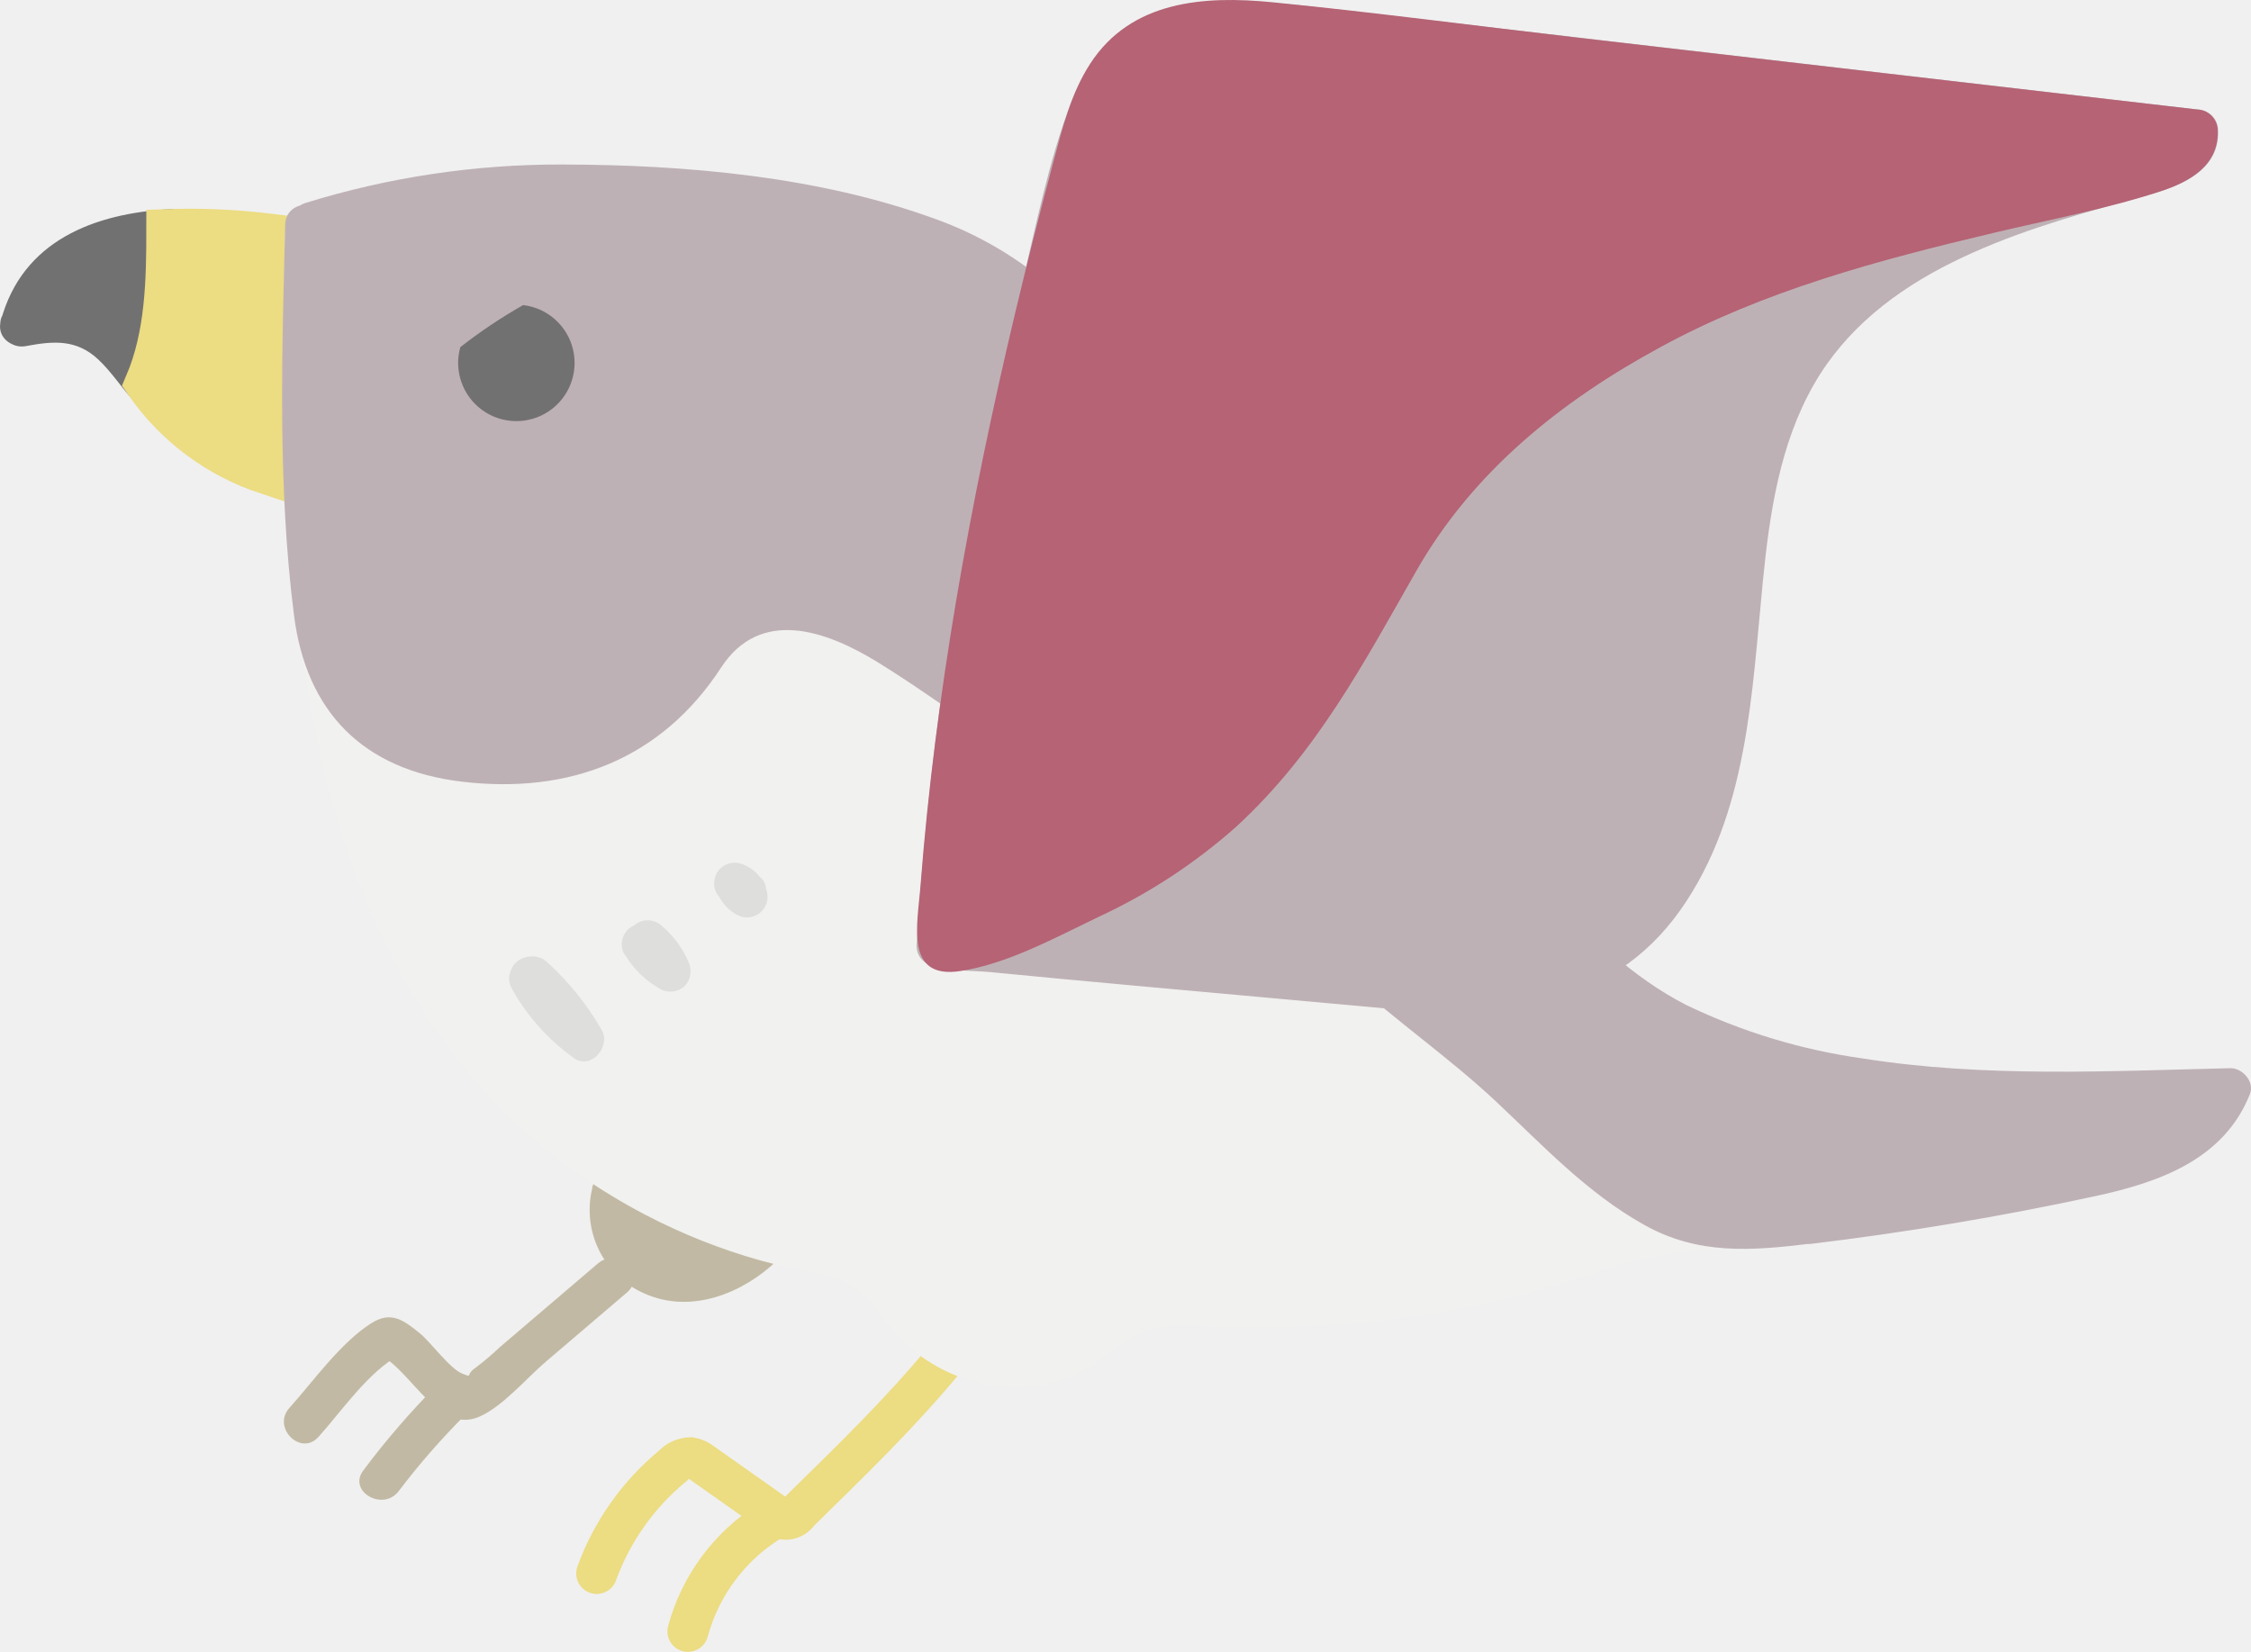
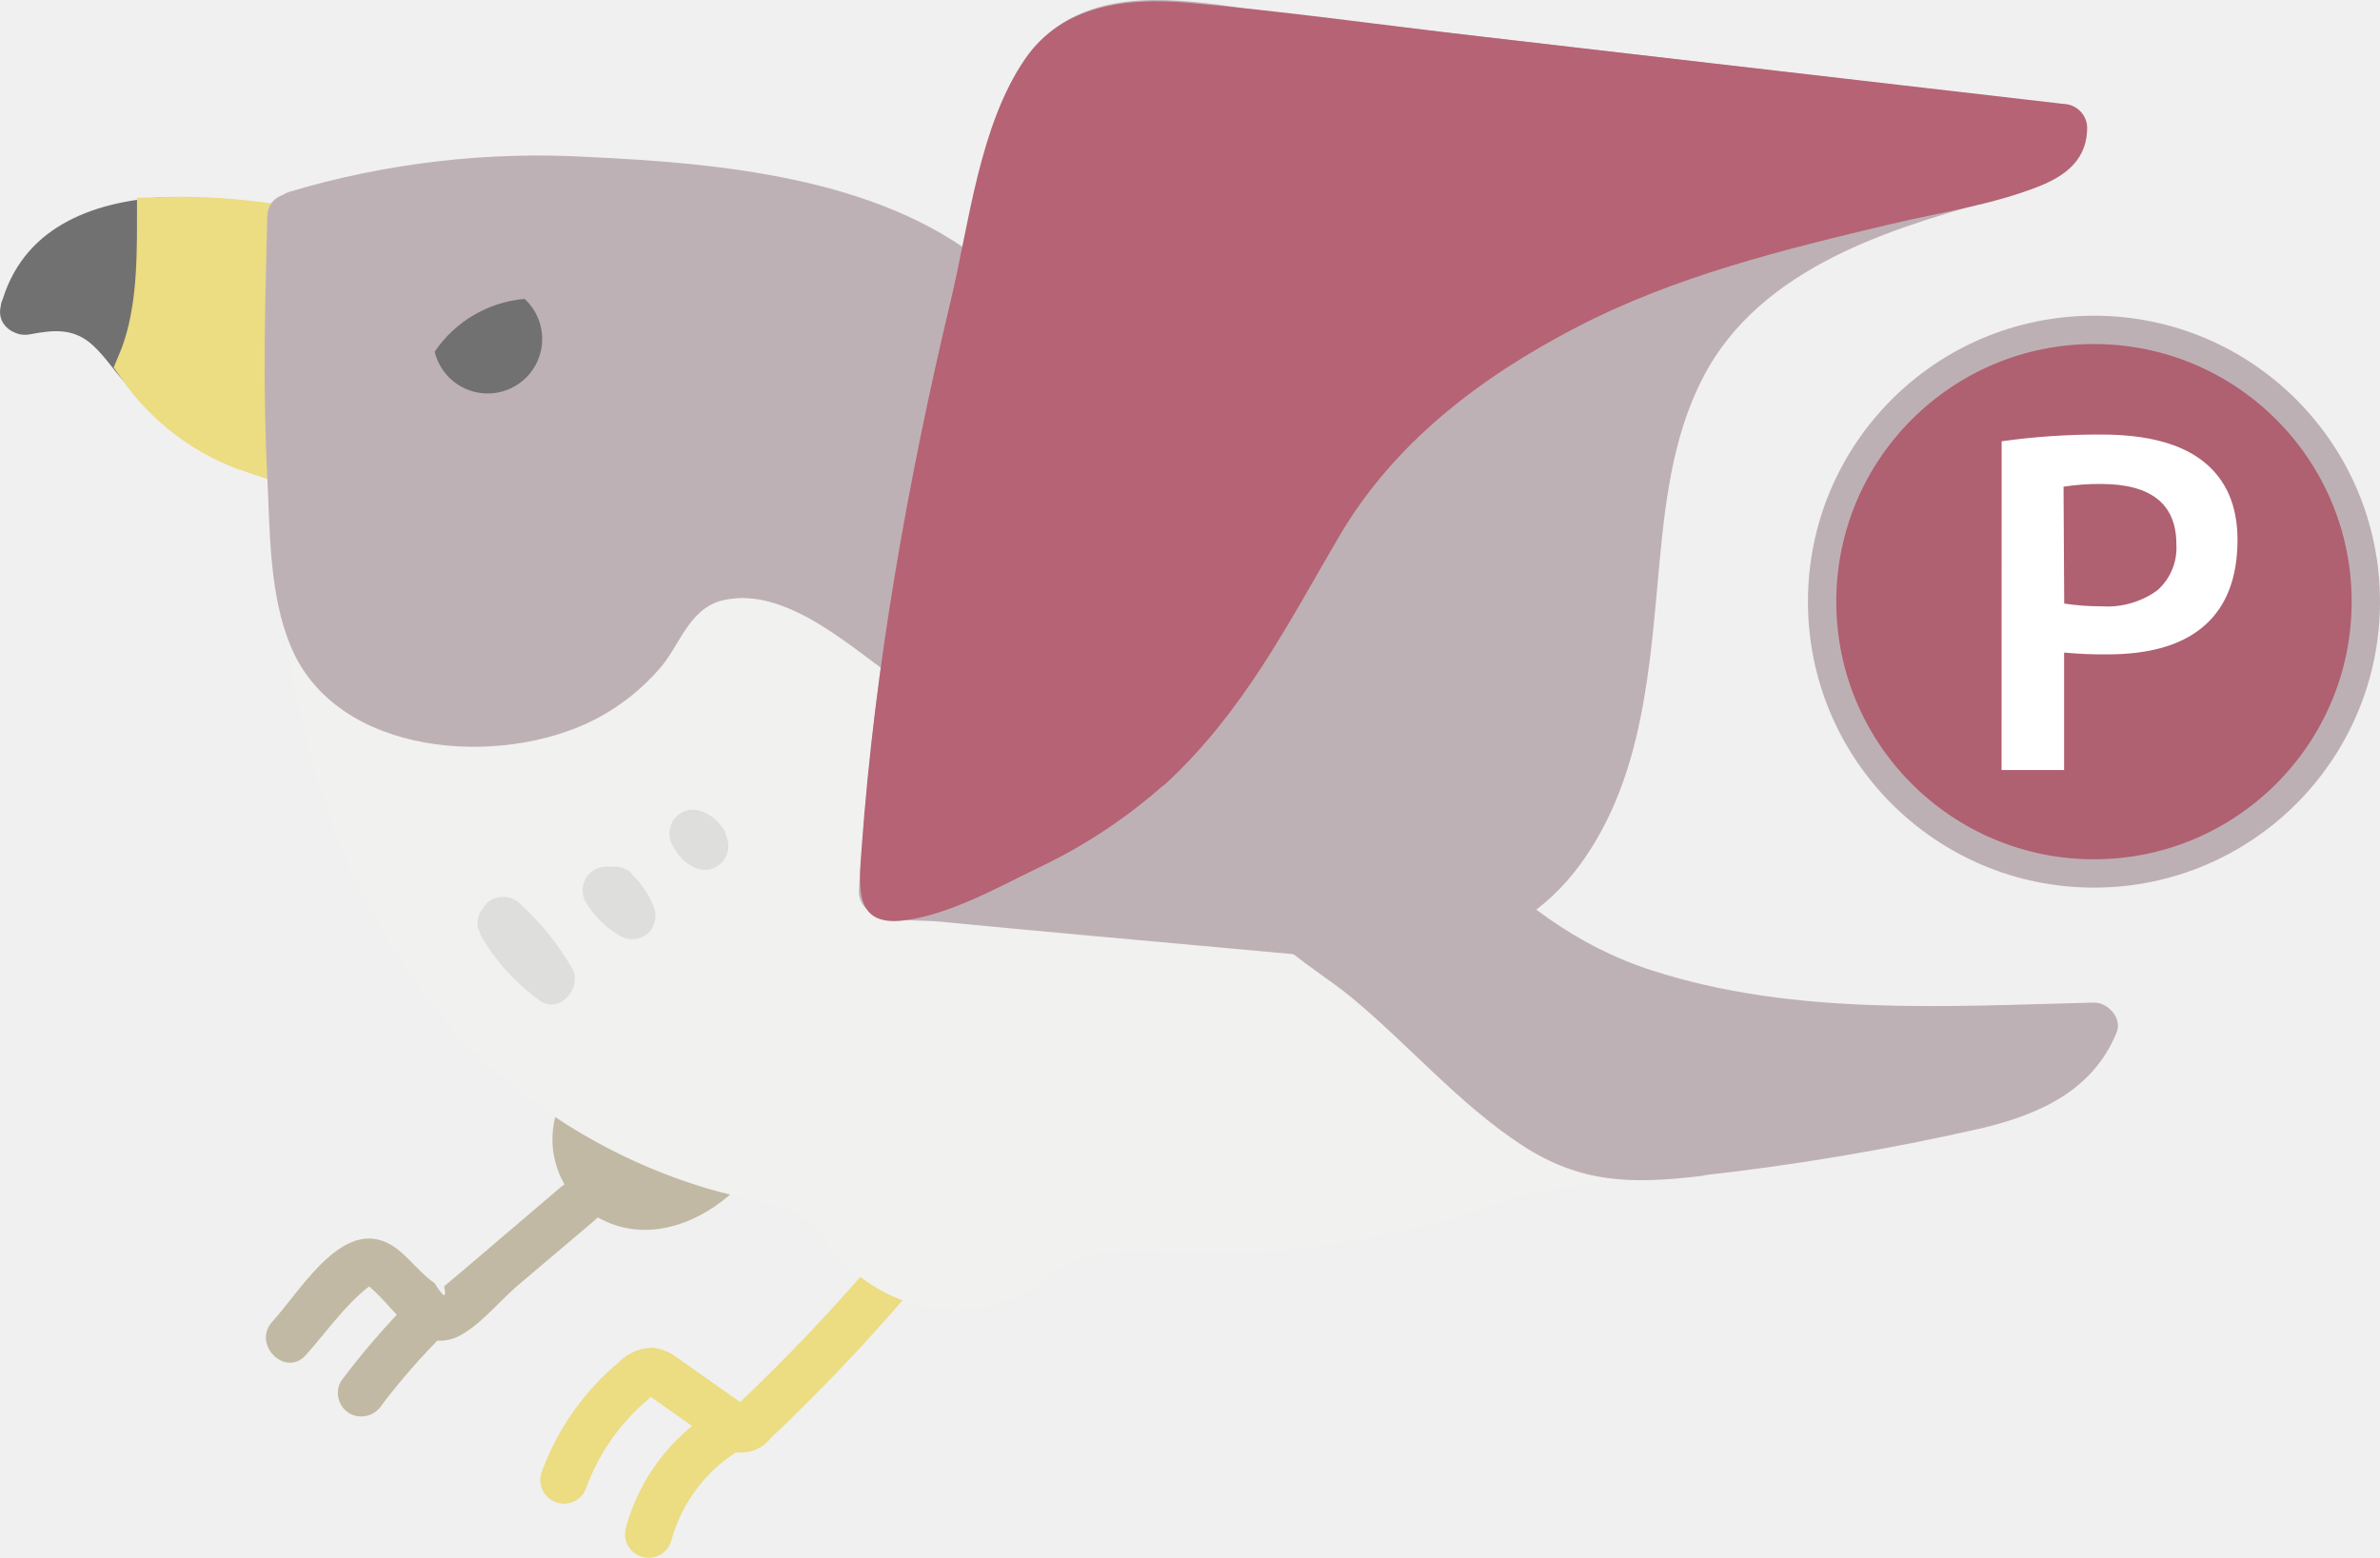
- <svg xmlns="http://www.w3.org/2000/svg" viewBox="0 0 274.44 201.41">
+ <svg xmlns="http://www.w3.org/2000/svg" viewBox="0 0 251.87 164.9">
  <g id="レイヤー_2" data-name="レイヤー 2">
-     <g id="レイヤー_5" data-name="レイヤー 5">
-       <path d="M2.51,39.79A17.54,17.54,0,0,1,9,39.39c3.74.69,6.12,4.23,8.36,7l.3.34C20.66,40.83,20.8,34.13,20.81,28,12.49,28.4,4.58,30.93,2.51,39.79Z" fill="#727171" />
-       <path d="M3.17,42.2c3.39-.64,6.18-.85,8.85,1.67,1.47,1.39,2.59,3.09,3.92,4.6A2.51,2.51,0,0,0,19.87,48c3-6.36,3.41-13.08,3.43-20a2.52,2.52,0,0,0-2.5-2.5C11.51,26,2.72,29.33.1,39.12c-.83,3.11,4,4.44,4.82,1.33,2-7.5,8.88-9.55,15.89-10L18.31,28c0,6-.18,12-2.75,17.49l3.93-.51c-2.16-2.44-3.92-5.18-6.82-6.83-3.37-1.91-7.18-1.41-10.82-.73C-1.32,38,0,42.79,3.17,42.2Z" fill="#727171" />
-       <path d="M20.34,28c0,6.18-.12,12.87-2.63,18.75A29.13,29.13,0,0,0,32.45,57.77l.24-29.24A80,80,0,0,0,20.34,28Z" fill="#ecdc82" stroke="#ecdc82" stroke-linecap="square" stroke-miterlimit="10" stroke-width="5" />
-       <path d="M115.36,165.53c-5.53,6.73-11.73,12.71-18,18.86a1.86,1.86,0,0,1-3,.19l-8.7-6.14a3.16,3.16,0,0,0-1.47-.69,3.09,3.09,0,0,0-2.17,1,30.48,30.48,0,0,0-9.27,13.11" fill="none" stroke="#ecdc82" stroke-linecap="round" stroke-miterlimit="10" stroke-width="5" />
-       <path d="M93.87,185.47a22.89,22.89,0,0,0-10,13.45" fill="none" stroke="#ecdc82" stroke-linecap="round" stroke-miterlimit="10" stroke-width="5" />
-       <path d="M72.9,154.06l-12,10.24a33.86,33.86,0,0,1-2.83,2.41c-1.47,1-.33,1.3-1.67.8-1.53-.57-3.87-3.84-5.21-4.93-2-1.62-3.5-2.75-5.91-1.24-3.74,2.37-7.05,7.05-10,10.34-2.15,2.39,1.38,5.93,3.54,3.54,2.83-3.14,6.17-8.07,10-10.06H46.24c4,2,7.21,9.8,12.24,7.57,2.84-1.26,5.7-4.67,8.07-6.69l9.89-8.44c2.45-2.09-1.1-5.61-3.54-3.54Z" fill="#c1b9a3" />
-       <path d="M53.23,168.94a98.33,98.33,0,0,0-8.93,10.35c-1.94,2.57,2.4,5.07,4.32,2.52a89.28,89.28,0,0,1,8.15-9.33c2.28-2.28-1.26-5.82-3.54-3.54Z" fill="#c1b9a3" />
-       <path d="M74.63,145.51c-1.47,4.25,1.77,9.16,6.1,10.36s9.09-.73,12.22-4" fill="#c1b9a3" />
-       <path d="M72.22,144.85a11.11,11.11,0,0,0,6.34,12.87c5.66,2.55,12,0,16.16-4,2.33-2.23-1.21-5.76-3.54-3.54-2.54,2.42-6.17,4.38-9.78,3.32A6.11,6.11,0,0,1,77,146.18c.83-3.11-4-4.44-4.82-1.33Z" fill="#c1b9a3" />
-       <path d="M37.27,28.4c-.49,19.37-1,38.92,2.76,57.93s12,37.71,26.58,50.51a69,69,0,0,0,33.13,15.91c2.47.45,5.1.83,7,2.45,1.45,1.23,2.28,3,3.35,4.58,4.91,7.15,15.94,9.1,23,4.08,2.13-1.52,4-3.58,6.46-4.38a15.19,15.19,0,0,1,5.49-.34c17.54.93,35-1,51.37-7.29,7.37-2.87,16.56-1.73,24.39-2.65a192.13,192.13,0,0,0,27.75-5.35c3.46-.94,7.67-3.06,7.25-6.62a118.71,118.71,0,0,1-51.47-12.49c-13.45-6.72-28.73-6.93-40.94-17C141.17,89.5,147.65,53.55,124.45,36c-6.77-5.13-15.2-7.53-23.54-9.19a167.74,167.74,0,0,0-38-3.13c-2,.06-18.5,2.31-25,4.51" fill="#f1f1ef" />
-       <path d="M34.77,28.4c-1.08,42.8.35,96.9,43.88,119.71a72.6,72.6,0,0,0,14.11,5.6c2.33.65,4.68,1.12,7.05,1.58,4.12.81,5.83,2.5,8.12,5.74a19.75,19.75,0,0,0,19.95,7.71c4.37-.9,6.82-3.64,10.49-5.8,3.26-1.91,6.83-1.28,10.43-1.17s7.5.09,11.24-.09a121,121,0,0,0,35.28-6.79c6.29-2.26,12.36-2.59,19-2.81a130.71,130.71,0,0,0,18.35-2.15c6.23-1.1,13-2.1,18.92-4.5,3.73-1.53,6.64-4,6.72-8.23a2.54,2.54,0,0,0-2.5-2.5,118.29,118.29,0,0,1-32.64-5.14c-9.84-3-18.74-8.2-28.52-11.34-9.32-3-19.14-5-27.33-10.63-7.11-4.93-11.84-12.27-15.1-20.15-5.71-13.77-7.68-29.12-15.76-41.87-10.21-16.12-28-20.63-45.91-23C73,20.23,54.34,20.29,37.24,25.76c-3.05,1-1.75,5.81,1.33,4.82,14.88-4.76,30.9-5.21,46.3-3.68,10.84,1.08,22.76,2.69,32.59,7.68,7.89,4,13.55,10.6,17.45,18.44,6.77,13.62,8.48,29.2,15.68,42.65a45.62,45.62,0,0,0,14.21,16.24c7.65,5.27,16.73,7.57,25.5,10.2,10.86,3.26,20.69,8.94,31.54,12.27a123.59,123.59,0,0,0,34,5.31l-2.5-2.5c-.1,4.7-11.42,5.76-14.57,6.44a167.56,167.56,0,0,1-17.93,3c-9.6,1-18.46.42-27.69,3.71a114.09,114.09,0,0,1-33.07,6.3c-5.32.25-10.6,0-15.93-.11-4.83-.09-7.55,1.52-11.29,4.32a14.38,14.38,0,0,1-12.64,2.79c-5.23-1.34-7.17-4.84-10.3-8.74-2.48-3.1-5.76-3.86-9.49-4.61a73.93,73.93,0,0,1-14.85-4.45c-18.63-8-31.53-24.27-38.37-43-8.68-23.8-8-49.5-7.41-74.44.08-3.22-4.92-3.22-5,0Z" fill="#f1f1ef" />
-       <path d="M220.82,149.17c11.61-1.36,23.41-3.45,34.85-5.91,6.61-1.42,14.13-4.08,16.23-10.51-22,.51-47.37,2-67.55-8-8.74-4.37-15.19-12.13-22.24-18.93-2.87-2.76-5.12-5.09-9.47-3.85A13.16,13.16,0,0,0,164,110a6.59,6.59,0,0,0-.3,4.14,8.8,8.8,0,0,0,3.12,3.81q7,5.85,14.1,11.66c4.12,3.39,7.44,7.16,11.39,10.68a51.08,51.08,0,0,0,12.31,8.38C209.24,150.83,215.81,149.76,220.82,149.17Z" fill="#beb1b5" />
-       <path d="M220.82,151.67q17.43-2.1,34.61-5.81c7.83-1.69,15.71-4.47,18.88-12.45.6-1.51-.92-3.2-2.41-3.16-14.88.36-30,1.16-44.75-1.18a72.79,72.79,0,0,1-21.55-6.52c-6.65-3.38-11.9-8.67-17.09-13.91-3.48-3.51-7.57-9.1-13-9.52-4.95-.39-10,3.12-12.51,7.2-2.88,4.7-2.53,9.29,1.54,13,5.73,5.24,12.18,9.67,17.86,15s11.07,11.12,18,15c6.59,3.73,13.09,3.21,20.39,2.32,3.15-.38,3.19-5.39,0-5a58,58,0,0,1-10.55.76c-4.33-.27-8.08-2.63-11.52-5.11-6.83-4.9-12.38-11.43-18.87-16.78q-4.59-3.78-9.17-7.58c-1.2-1-3.69-2.45-4.32-3.94-1-2.42.67-5.15,2.26-6.82,1.76-1.86,4.79-3.69,7.48-2.92,1.59.46,3.07,2.17,4.21,3.27,2.76,2.65,5.38,5.44,8.12,8.11C199,126,211.24,131.55,225.82,133.9c15.24,2.45,30.72,1.73,46.08,1.36l-2.41-3.16c-3,7.64-13.92,8.7-20.84,10.08-9.22,1.84-18.49,3.38-27.83,4.5C217.66,147.05,217.62,152.06,220.82,151.67Z" fill="#beb1b5" />
-       <path d="M37.27,27.38c-.35,13.65-.69,27.34.45,41,.76,9.07,1,17.7,10.31,22.18A30.25,30.25,0,0,0,59.72,93.1a36.1,36.1,0,0,0,9.2-.59A26.49,26.49,0,0,0,82.28,85c3.78-3.89,4.48-9.4,10.36-10.56,10-2,19.14,7,27,11.92,8.2,5.2,16.41,10.4,24.73,15.41,6.66,4,15.25,9.45,23.4,8.11-1.43-1-2.95-2-4.34-3.15C141.17,88.49,147.65,52.54,124.45,35c-6.77-5.13-15.2-7.53-23.54-9.19a167.74,167.74,0,0,0-38-3.13c-2,.06-18.5,2.31-25,4.51" fill="#beb1b5" />
-       <path d="M34.77,27.38c-.4,15.83-.93,31.87,1.07,47.62,1.49,11.79,8.42,18.87,20.44,20.31,13.16,1.57,24.36-2.75,31.63-13.9,4.77-7.32,12.72-4.58,19.07-.68,5.84,3.59,11.32,7.77,17.12,11.44,7.58,4.79,15.16,9.62,22.92,14.12,6.33,3.67,13.23,6.95,20.72,6.1a2.52,2.52,0,0,0,1.26-4.66c-20.18-14.26-19.74-39.1-30.35-59.37a44.54,44.54,0,0,0-24.72-21.7c-14.16-5.15-30.33-6.57-45.29-6.6a104.75,104.75,0,0,0-31.41,4.69c-3.05,1-1.75,5.81,1.33,4.82,12.06-3.86,25.15-4.92,37.72-4.31,17.69.85,40.25,2.85,52.52,17.27,8.92,10.48,11.57,24.68,15.75,37.4,4.34,13.22,10.4,24,21.91,32.12l1.26-4.66c-9.44,1.07-17.78-5.11-25.45-9.78-7.95-4.85-16-9.64-23.68-14.91-8.72-6-24.13-18-33.37-6.21C83.18,79.1,81.87,82,79.4,84.33A23.67,23.67,0,0,1,68.25,90.1c-8.4,1.77-21.2.73-25.5-8C39.41,75.36,39.93,66,39.64,58.6c-.4-10.4-.13-20.82.13-31.22.08-3.22-4.92-3.22-5,0Z" fill="#beb1b5" />
-       <path d="M168.25,120.39c-4.35-.4-54-4.83-54-5.08,1.7-32.19,8.66-65.48,17-96.56,1.28-4.78,2.84-9.85,6.67-13,5-4.11,12.28-3.58,18.74-2.83L267.89,15.86c.61,2.62-2.6,4.35-5.19,5.07-15.55,4.34-32.73,8.76-42,22-8,11.39-7.94,26.31-9.39,40.16s-6.07,29.31-18.66,35.25C185.17,121.84,176.48,121.15,168.25,120.39Z" fill="#beb1b5" />
-       <path d="M168.25,117.89c-9.2-.84-18.4-1.66-27.6-2.5q-8.61-.79-17.21-1.61c-2-.19-4-.38-6-.59-.89-.09-3.26-.7-1.9,0l1.24,2.16a401.73,401.73,0,0,1,8.13-59.24c2.05-9.87,4.38-19.68,6.9-29.44,2.27-8.79,3.71-20.15,14.6-21.51,9.1-1.14,19.14,1.36,28.17,2.41l30.78,3.57,62.55,7.26-2.5-2.5C265.51,19.07,249.78,22,247,23a74.2,74.2,0,0,0-17.23,7.95C219,38,213.27,48.82,211.13,61.4c-2.21,13-1.42,26.54-6.29,39-2.39,6.12-6.31,11.95-12.22,15.13-7.43,4-16.29,3.1-24.37,2.37-3.2-.29-3.18,4.71,0,5,14,1.27,27.88.48,36.67-12,8.19-11.66,8.65-26.31,10-39.95.81-8.22,2.05-16.79,6.23-24.07C225,40.14,231.11,35.42,238,32s13.95-5.45,21.13-7.47c4.58-1.29,11.54-2.59,11.3-8.68a2.58,2.58,0,0,0-2.5-2.5L161.65,1c-12.55-1.46-25.6-2.58-31,11.33-2.83,7.33-4.36,15.35-6.21,23q-2.91,12-5.33,24.08a403.23,403.23,0,0,0-7.36,55.91,2.44,2.44,0,0,0,1.24,2.16c2.18,1,5.46.83,7.8,1.06,5.93.58,11.86,1.13,17.78,1.67,9.89.91,19.78,1.78,29.67,2.69C171.46,123.19,171.44,118.19,168.25,117.89Z" fill="#beb1b5" />
-       <path d="M63.78,37.2a62.44,62.44,0,0,0-7.66,5.13,7.1,7.1,0,1,0,7.66-5.13Z" fill="#727171" />
-       <path d="M149,99a79.17,79.17,0,0,1-8,6.35c-1.73,1.21-26.95,14-26.73,9.94,1.7-32.19,8.66-65.47,17-96.55,1.28-4.78,2.84-9.85,6.67-13,5-4.11,12.28-3.58,18.74-2.83L267.89,15.86c.61,2.62-2.6,4.35-5.19,5.07-20.78,5.8-41.33,8.4-60.76,18.81-11.08,5.93-21.57,13.57-28.59,24-3.75,5.56-6.42,11.76-9.83,17.52A77.29,77.29,0,0,1,149,99Z" fill="#b56375" />
-       <path d="M147.2,97.25c-7.79,6.92-17.21,11.62-27,15.08-.43.15-4.59,1-4.68,1.27h0q1.49,3.12,1.33.77c.5-.85.16-2.7.23-3.72q.29-4.2.68-8.4c1-10.46,2.46-20.88,4.28-31.23s4-20.53,6.38-30.7c2.14-9,3.61-19.25,7.59-27.69,4.95-10.52,17.32-7.58,26.66-6.49l31.77,3.69,73.47,8.53-2.5-2.5c.14,3.62-14.74,5.6-17.56,6.27-6.44,1.54-12.9,3-19.29,4.77-12.29,3.38-24.15,8-35,14.81-9.75,6.13-18.38,13.9-24.32,23.85C166,71,163.46,76.76,160.06,82.08A77.8,77.8,0,0,1,147.2,97.25c-2.37,2.19,1.18,5.72,3.54,3.54,9.76-9,15.41-19.73,21.91-31.13,6.93-12.17,17.67-20.76,29.84-27.36C215.15,35.41,229,31.73,243,28.41c6.77-1.61,13.75-2.91,20.38-5.07,3.63-1.18,7.19-3.23,7-7.49a2.58,2.58,0,0,0-2.5-2.5L192.43,4.6C180,3.16,167.61,1.51,155.18.28,146.82-.55,137.9.06,132.9,7.79c-2.35,3.63-3.41,8-4.51,12.09q-2.42,9.06-4.6,18.19c-2.79,11.71-5.25,23.5-7.25,35.37-1.91,11.4-3.41,22.88-4.3,34.41-.37,4.85-2,11.63,4.89,10.55,5.78-.9,11.59-4.1,16.81-6.6a69,69,0,0,0,16.79-11C153.14,98.64,149.6,95.12,147.2,97.25Z" fill="#b56375" />
-       <path d="M62.4,120.56A26.13,26.13,0,0,0,69.94,129c2.1,1.55,4.59-1.4,3.42-3.42a34.4,34.4,0,0,0-6.75-8.35c-1.67-1.51-5.19-.07-4.18,2.43a17.36,17.36,0,0,0,5.79,7.56,2.52,2.52,0,0,0,3.42-.9,2.56,2.56,0,0,0-.9-3.42,11.06,11.06,0,0,1-3.49-4.57l-4.18,2.43a30,30,0,0,1,6,7.34l3.42-3.42A20.42,20.42,0,0,1,66.72,118c-1.56-2.82-5.88-.3-4.32,2.52Z" fill="#dededd" />
-       <path d="M76.19,116.4a11.6,11.6,0,0,0,4.32,4.2,2.55,2.55,0,0,0,3-.39,2.66,2.66,0,0,0,.39-3,11.52,11.52,0,0,0-3.16-4.26,2.5,2.5,0,1,0-3.54,3.54l.83,1a2.51,2.51,0,0,0,3.54,0,2.57,2.57,0,0,0,0-3.54l-.83-1-3.54,3.54a10.6,10.6,0,0,1,.82.76l.33.37c0,.05.36.48.15.17a10.25,10.25,0,0,1,1.08,1.95L83,116.28a10.69,10.69,0,0,1-.92-.57c-.33-.23.24.21-.07-.05l-.45-.4a9.58,9.58,0,0,1-.66-.7c.22.26,0,0-.12-.17s-.22-.34-.32-.51a2.5,2.5,0,0,0-4.32,2.52Z" fill="#dededd" />
-       <path d="M87.36,108.63a5.38,5.38,0,0,0,2.47,2.91,2.51,2.51,0,0,0,3.67-2.82,4.74,4.74,0,0,0-3.28-3.44,2.53,2.53,0,0,0-2.82,1.15,3,3,0,0,0-.34,1.26,2.47,2.47,0,0,0,.73,1.77l1.35,1.05a2.73,2.73,0,0,0,1.77.73,2.54,2.54,0,0,0,1.77-.73c.82-.9,1.1-2.68,0-3.54l-1.35-1.05-2.43,4.18c.47.15-.48-.25-.08,0s-.46-.39,0,0c.18.16-.37-.5-.07,0q.13.26-.11-.27a2,2,0,0,1,.07.27l3.67-2.82L92,107c-.28-.15.53.34.1.05-.26-.18.07,0,.1.15L92.1,107q-.14-.25.09.25A2.76,2.76,0,0,0,91,105.8a2.5,2.5,0,0,0-3.42.9,2.41,2.41,0,0,0-.25,1.93Z" fill="#dededd" />
+     <g id="レイヤー_10" data-name="レイヤー 10">
+       <path d="M2.51,33a14.26,14.26,0,0,1,5.32-.33c3,.56,5,3.44,6.8,5.67l.24.28c2.4-4.78,2.51-10.22,2.51-15.25C10.63,23.72,4.19,25.78,2.51,33Z" fill="#727171" />
+       <path d="M3.17,35.39c2.59-.49,4.71-.68,6.74,1.24,1.2,1.13,2.11,2.51,3.19,3.74A2.51,2.51,0,0,0,17,39.87c2.45-5.25,2.84-10.79,2.86-16.51a2.52,2.52,0,0,0-2.5-2.5C9.62,21.35,2.29,24.13.1,32.32c-.83,3.11,4,4.44,4.82,1.33,1.57-5.88,7-7.44,12.47-7.79l-2.5-2.5c0,4.77-.12,9.59-2.17,14l3.93-.51c-1.78-2-3.24-4.26-5.64-5.63C8.15,29.59,4.93,30,1.84,30.57S0,36,3.17,35.39Z" fill="#727171" />
+       <path d="M17,23.36c0,5-.1,10.47-2.13,15.25a23.69,23.69,0,0,0,12,9l.19-23.78A65,65,0,0,0,17,23.36Z" fill="#ecdc82" stroke="#ecdc82" stroke-linecap="square" stroke-miterlimit="10" stroke-width="5" />
+       <path d="M94.29,135.24a200.5,200.5,0,0,1-14.61,15.34,1.51,1.51,0,0,1-2.42.15l-7.08-5a2.57,2.57,0,0,0-1.2-.56,2.51,2.51,0,0,0-1.76.84,24.79,24.79,0,0,0-7.54,10.66" fill="none" stroke="#ecdc82" stroke-linecap="round" stroke-miterlimit="10" stroke-width="5" />
+       <path d="M76.81,151.46a18.61,18.61,0,0,0-8.17,10.94" fill="none" stroke="#ecdc82" stroke-linecap="round" stroke-miterlimit="10" stroke-width="5" />
+       <path d="M59.43,125.59l-9.65,8.23L47,136.17q.44,2-1-.33c-1.45-1-2.61-2.57-4-3.65-5.33-4-9.9,4.09-13.19,7.73-2.15,2.38,1.37,5.93,3.54,3.54s5-6.53,8-8.11H37.84c3.41,1.76,5.67,7.72,10,6.38,2.36-.72,5-4,6.83-5.55L63,129.12c2.45-2.09-1.1-5.61-3.54-3.54Z" fill="#c1b9a3" />
+       <path d="M43.43,137.69a80.81,80.81,0,0,0-7.34,8.51,2.52,2.52,0,0,0,.9,3.42,2.56,2.56,0,0,0,3.42-.9,71.77,71.77,0,0,1,6.56-7.5c2.28-2.28-1.26-5.82-3.54-3.54Z" fill="#c1b9a3" />
+       <path d="M61.16,119c-1.2,3.45,1.44,7.45,5,8.43s7.39-.6,9.94-3.22" fill="#c1b9a3" />
+       <path d="M58.75,118.3a9.5,9.5,0,0,0,5.37,11c4.79,2.19,10.14.06,13.7-3.36,2.33-2.23-1.21-5.76-3.54-3.54-1.93,1.84-4.75,3.42-7.5,2.58a4.5,4.5,0,0,1-3.22-5.35c.83-3.11-4-4.44-4.82-1.33Z" fill="#c1b9a3" />
+       <path d="M30.78,23.72C30.38,39.47,30,55.37,33,70.83s9.79,30.67,21.62,41.08a56.08,56.08,0,0,0,26.95,12.94c2,.36,4.15.67,5.7,2A17.61,17.61,0,0,1,90,130.56c4,5.81,13,7.4,18.71,3.32,1.73-1.23,3.23-2.91,5.25-3.56a12.35,12.35,0,0,1,4.46-.28c14.27.75,28.5-.77,41.77-5.93,6-2.33,13.47-1.41,19.84-2.15a156.26,156.26,0,0,0,22.57-4.35c2.81-.76,6.24-2.49,5.89-5.38a96.54,96.54,0,0,1-41.86-10.16c-10.94-5.46-23.37-5.64-33.3-13.79-18.08-14.85-12.81-44.08-31.67-58.37-5.51-4.17-12.36-6.13-19.14-7.48a136.42,136.42,0,0,0-30.91-2.55c-1.62.05-15,1.88-20.34,3.67" fill="#f1f1ef" />
+       <path d="M28.28,23.72c-.87,34.52.18,78,34.7,97.1a59.93,59.93,0,0,0,11.41,4.85c2.15.66,4.33,1.14,6.53,1.59,3.67.75,5.4,2.72,7.69,5.55a16.45,16.45,0,0,0,15.69,5.55,17.43,17.43,0,0,0,7.46-3.69c4.75-3.62,12.09-1.82,17.82-2a97.74,97.74,0,0,0,28.69-5.16c10.22-3.58,21.29-2.61,31.93-4.52,6.47-1.16,20.28-1.9,20.82-10.73a2.53,2.53,0,0,0-2.5-2.5,96.53,96.53,0,0,1-27.81-4.6c-7.87-2.55-15-6.69-22.94-9.14s-16.13-4.21-22.65-9.49c-5.32-4.3-8.7-10.36-11.11-16.66C119.7,58.59,117.93,46.07,110.9,36c-8.61-12.31-22.84-15.68-37-17.53-14.32-1.88-29.38-1.77-43.29,2.64-3.06,1-1.75,5.8,1.33,4.82,12-3.79,24.75-4.21,37.14-3,16.36,1.57,32.75,5.16,40.66,21,5.54,11.09,6.92,23.78,12.78,34.75C129.35,91.41,141,96.2,154.2,100.12c8.69,2.59,16.56,7,25.18,9.81a101.38,101.38,0,0,0,29.13,4.77l-2.5-2.5c-.2,3.29-9.28,4.3-11.51,4.79a126.14,126.14,0,0,1-15.26,2.52c-7.82.71-14.8.49-22.3,3.12a93,93,0,0,1-27.36,5c-6.77.25-14.33-1.78-20.11,2.48-3.37,2.49-6.35,4.2-10.71,3.29s-5.86-3.74-8.48-6.95c-2-2.4-4.29-3.26-7.28-3.88a64,64,0,0,1-13-3.83C54.75,112,44.38,98.61,38.94,83.14c-6.69-19-6.16-39.53-5.66-59.42.08-3.22-4.92-3.22-5,0Z" fill="#f1f1ef" />
+       <path d="M180.05,121.94c9.44-1.11,19-2.8,28.34-4.81,5.38-1.16,11.49-3.32,13.2-8.55-17.91.42-38.53,1.66-54.94-6.53-7.11-3.55-12.36-9.87-18.09-15.39-2.33-2.25-4.17-4.14-7.7-3.13a10.7,10.7,0,0,0-7,6.59,5.36,5.36,0,0,0-.24,3.36,7.16,7.16,0,0,0,2.54,3.1q5.72,4.76,11.47,9.48c3.35,2.75,6,5.82,9.26,8.69a41.54,41.54,0,0,0,10,6.81C170.64,123.29,176,122.42,180.05,121.94Z" fill="#beb1b5" />
+       <path d="M180.05,124.44a266.25,266.25,0,0,0,29.63-5c6.16-1.47,11.81-4,14.32-10.15.62-1.51-.94-3.2-2.41-3.16-15.55.38-31.76,1.45-46.78-3.41-8.08-2.61-14-7.33-20-13.26-3.45-3.47-7.39-9-12.91-8.61-5.16.41-10.25,5.15-10.91,10.32-.83,6.5,7.68,10.83,11.93,14.33,6.16,5.07,11.42,11.32,18.12,15.71,6.25,4.09,11.7,4.15,19,3.27,3.15-.38,3.19-5.39,0-5a46.61,46.61,0,0,1-8.23.62c-3.66-.21-6.74-2.1-9.64-4.2-5.64-4.09-10.29-9.5-15.67-13.93-2.63-2.17-5.28-4.32-7.88-6.52-3.53-3-1.88-8.63,2.91-9.47s11.09,8.48,14.38,11.47c17.68,16,43.47,14.22,65.68,13.68l-2.41-3.16c-2.39,5.85-10.78,6.69-16.13,7.77-7.62,1.54-15.29,2.81-23,3.74C176.9,119.82,176.86,124.83,180.05,124.44Z" fill="#beb1b5" />
+       <path d="M30.78,22.89c-.28,11.1-.56,22.23.37,33.31.62,7.38.8,14.4,8.38,18A24.6,24.6,0,0,0,49,76.34a29.36,29.36,0,0,0,7.48-.48,21.54,21.54,0,0,0,10.87-6.1c3.08-3.16,3.64-7.65,8.43-8.59,8.17-1.61,15.56,5.65,21.93,9.7,6.67,4.23,13.35,8.45,20.11,12.53,5.41,3.26,12.4,7.68,19,6.6-1.17-.85-2.4-1.63-3.53-2.56-18.08-14.85-12.81-44.08-31.67-58.37-5.51-4.17-12.36-6.13-19.14-7.48A136.42,136.42,0,0,0,51.64,19c-1.62.05-15,1.88-20.34,3.67" fill="#beb1b5" />
+       <path d="M28.28,22.89c-.23,9.14-.47,18.3,0,27.44.29,5.85.19,12.61,2.5,18.11C35.65,80.12,53,81.3,63,76.14a23,23,0,0,0,7-5.59c2-2.43,3-6.15,6.47-7,6.95-1.66,14.2,5.6,19.44,9.07,7.18,4.75,14.56,9.26,22,13.67,5.84,3.48,12,6.88,19,6.17a2.52,2.52,0,0,0,1.26-4.66C117.58,73.29,123.27,43.2,104,27.71,92.84,18.76,76,17.26,62.32,16.62A92.09,92.09,0,0,0,30.63,20.3c-3.06,1-1.75,5.8,1.33,4.82,10.05-3.18,20.87-4,31.33-3.45,14.11.77,32.07,2.43,41.77,14.06,7.28,8.73,9.32,20.5,12.85,31s8.57,19,17.72,25.43l1.26-4.66c-7.27.74-13.52-3.67-19.45-7.28-6.56-4-13.18-8-19.55-12.25C90.78,63.19,78.58,53,70.3,61.5c-1.65,1.69-2.6,3.91-4.08,5.74a18.2,18.2,0,0,1-9.6,6c-6.87,1.75-17.84.91-21.12-6.47C33,61.11,33.35,53.48,33.15,47.4c-.28-8.17-.07-16.34.14-24.5.08-3.22-4.92-3.22-5,0Z" fill="#beb1b5" />
+       <path d="M137.31,98.54c-3.54-.33-43.92-3.93-43.91-4.13,1.38-26.18,7-53.25,13.84-78.53,1-3.89,2.31-8,5.42-10.56,4.1-3.34,10-2.91,15.24-2.3l90.44,10.5c.5,2.13-2.12,3.54-4.22,4.13C201.47,21.17,187.5,24.77,180,35.52c-6.5,9.26-6.46,21.4-7.63,32.66S167.38,92,157.15,96.84C151.07,99.71,144,99.15,137.31,98.54Z" fill="#beb1b5" />
+       <path d="M137.31,96,114.54,94q-7.11-.65-14.21-1.33l-4.55-.45a11.29,11.29,0,0,0-1.72-.2l1.84,2.41a328,328,0,0,1,6.65-48.34C104.23,38,106.14,30,108.21,22c2-7.75,3.38-16.5,13.09-16.87,7.36-.28,15,1.38,22.33,2.23L168.2,10.2,218.34,16l-2.5-2.5c0,2.25-13.13,4.82-15.19,5.53a60.86,60.86,0,0,0-13.16,6.07c-8.84,5.69-13.73,14.3-15.62,24.52C169.94,60.07,170.68,71,167,81.08c-1.9,5.22-5,10.2-9.93,13-5.94,3.35-13.27,2.55-19.78,2-3.2-.29-3.18,4.71,0,5,11.42,1,22.7.38,30-9.65,6.75-9.32,7.32-21.15,8.36-32.17.66-7,1.61-14.25,5.19-20.41,3.26-5.6,8.47-9.41,14.23-12.16,5.6-2.67,11.64-4.34,17.6-6,3.81-1.06,8.21-2.46,8.18-7.13a2.57,2.57,0,0,0-2.5-2.5L163.29,4.63l-27.53-3.2c-6.81-.79-15.1-2.85-21.67.13-6,2.7-7.93,8.68-9.51,14.55q-3.45,12.82-6.26,25.81A341.74,341.74,0,0,0,90.89,94.4a2.57,2.57,0,0,0,1.84,2.41c1.91.78,4.82.56,6.84.76q7,.68,13.94,1.31l23.8,2.16C140.51,101.33,140.49,96.33,137.31,96Z" fill="#beb1b5" />
+       <path d="M121.62,81.15a64.39,64.39,0,0,1-6.48,5.16c-1.41,1-21.91,11.38-21.74,8.08,1.38-26.18,7-53.25,13.84-78.52,1-3.89,2.31-8,5.42-10.56,4.1-3.34,10-2.91,15.24-2.3l90.44,10.5c.5,2.13-2.12,3.54-4.22,4.13-16.9,4.71-33.61,6.83-49.41,15.3-9,4.83-17.54,11-23.25,19.51-3,4.52-5.22,9.56-8,14.25A62.86,62.86,0,0,1,121.62,81.15Z" fill="#b56375" />
+       <path d="M119.85,79.38c-6.25,5.53-13.76,9.3-21.61,12.09-.79.28-2.92,1.37-3.77,1.06,2.26.84,1.68-2.37,1.79-3.76q.28-3.77.67-7.53c.89-8.64,2.19-17.24,3.77-25.78,1.45-7.84,3.13-15.63,5-23.38q1.43-6,3-11.92c1-3.69,1.69-8,4-11.1C117.42,2.6,128,5.54,134.78,6.32l25.56,3,58,6.73-2.5-2.5c0,2.4-12.73,4.36-14.58,4.8-5.17,1.23-10.36,2.42-15.48,3.85A105.44,105.44,0,0,0,157.83,34c-7.45,4.67-14.22,10.51-19,17.93-3,4.56-5.11,9.58-7.95,14.22a63.26,63.26,0,0,1-11,13.22c-2.36,2.2,1.18,5.73,3.54,3.54,8.2-7.64,12.73-16.61,18.3-26.13,5.81-9.93,15-16.88,25.09-22.12,10.42-5.42,21.85-8.22,33.2-10.92,5.19-1.23,10.91-2.06,15.87-4.06,2.85-1.15,5-2.94,5-6.18a2.57,2.57,0,0,0-2.5-2.5L156.4,3.83C146.19,2.64,136,1.2,125.72.29c-6.43-.57-13.28.21-17.23,5.94-4.82,7-5.92,17.36-7.84,25.45C98.35,41.3,96.34,51,94.72,60.74c-1.6,9.6-2.83,19.27-3.53,29-.29,4.06-.88,8.34,4.4,7.7,4.86-.59,9.88-3.45,14.22-5.54a56.67,56.67,0,0,0,13.57-9C125.8,80.78,122.25,77.26,119.85,79.38Z" fill="#b56375" />
+       <path d="M50.82,98.91a21.79,21.79,0,0,0,6.3,7c2.1,1.55,4.59-1.4,3.42-3.42A28.39,28.39,0,0,0,55,95.64a2.57,2.57,0,0,0-3-.39,2.5,2.5,0,0,0-1.15,2.82,14.71,14.71,0,0,0,4.92,6.43,2.52,2.52,0,0,0,3.42-.9,2.56,2.56,0,0,0-.9-3.42,8.42,8.42,0,0,1-2.62-3.44l-4.18,2.43a24,24,0,0,1,4.78,5.88l3.42-3.42a16.08,16.08,0,0,1-4.5-5.25c-1.56-2.82-5.88-.3-4.32,2.52Z" fill="#dededd" />
+       <path d="M62,95.52a9.91,9.91,0,0,0,3.68,3.58,2.55,2.55,0,0,0,3-.39,2.66,2.66,0,0,0,.39-3,9.66,9.66,0,0,0-2.64-3.56A2.5,2.5,0,0,0,63,95.66l.67.8a2.51,2.51,0,0,0,3.54,0,2.57,2.57,0,0,0,0-3.54l-.67-.8L63,95.66a8.62,8.62,0,0,1,.67.62l.27.3c.09.1.32.48,0,0a11.15,11.15,0,0,1,.88,1.58l3.42-3.42c-.26-.14-.5-.31-.75-.46s.29.27,0,0L67.16,94c-.1-.1-.53-.43-.53-.57l.15.2-.17-.24c-.09-.14-.18-.27-.26-.41A2.5,2.5,0,0,0,62,95.52Z" fill="#dededd" />
+       <path d="M71.32,89.69a4.39,4.39,0,0,0,2,2.05A2.51,2.51,0,0,0,77,88.92a4.34,4.34,0,0,0-3-3.12,2.52,2.52,0,0,0-2.82,1.15,3,3,0,0,0-.34,1.26A2.47,2.47,0,0,0,71.54,90l1.1.86a2.73,2.73,0,0,0,1.77.73,2.54,2.54,0,0,0,1.77-.73c.82-.9,1.1-2.68,0-3.54l-1.1-.86-2.43,4.18c.41.13-.42-.21-.15-.05s-.45-.42-.13-.08c-.07-.07-.29-.46-.15-.17-.29-.57-.12-.3-.07-.07l3.67-2.82a1.17,1.17,0,0,0-.26-.14c.11,0,.48.35.12.06-.19-.15.21.38.13.16s-.12-.22-.16-.33A2.5,2.5,0,0,0,74.15,86a2.55,2.55,0,0,0-1.93.25,2.52,2.52,0,0,0-1.15,1.49,2.94,2.94,0,0,0,.25,1.93Z" fill="#dededd" />
+       <path d="M55.49,31.64A12.82,12.82,0,0,0,46,37.23a5.77,5.77,0,1,0,9.52-5.59Z" fill="#727171" />
+       <circle cx="221.6" cy="63.69" r="28.77" fill="#af6071" stroke="#bdb0b4" stroke-miterlimit="10" stroke-width="3" />
+       <path d="M211.83,46.71A73.93,73.93,0,0,1,222.39,46q7.2,0,10.8,2.86t3.6,8.28q0,6-3.48,9.07T223,69.27a44,44,0,0,1-4.56-.19V81.51h-6.62Zm6.62,17.18a25.22,25.22,0,0,0,3.94.29,9,9,0,0,0,5.93-1.7,6,6,0,0,0,2-4.87q0-6.38-8-6.38a24.64,24.64,0,0,0-3.94.29Z" fill="#fff" />
    </g>
  </g>
</svg>
